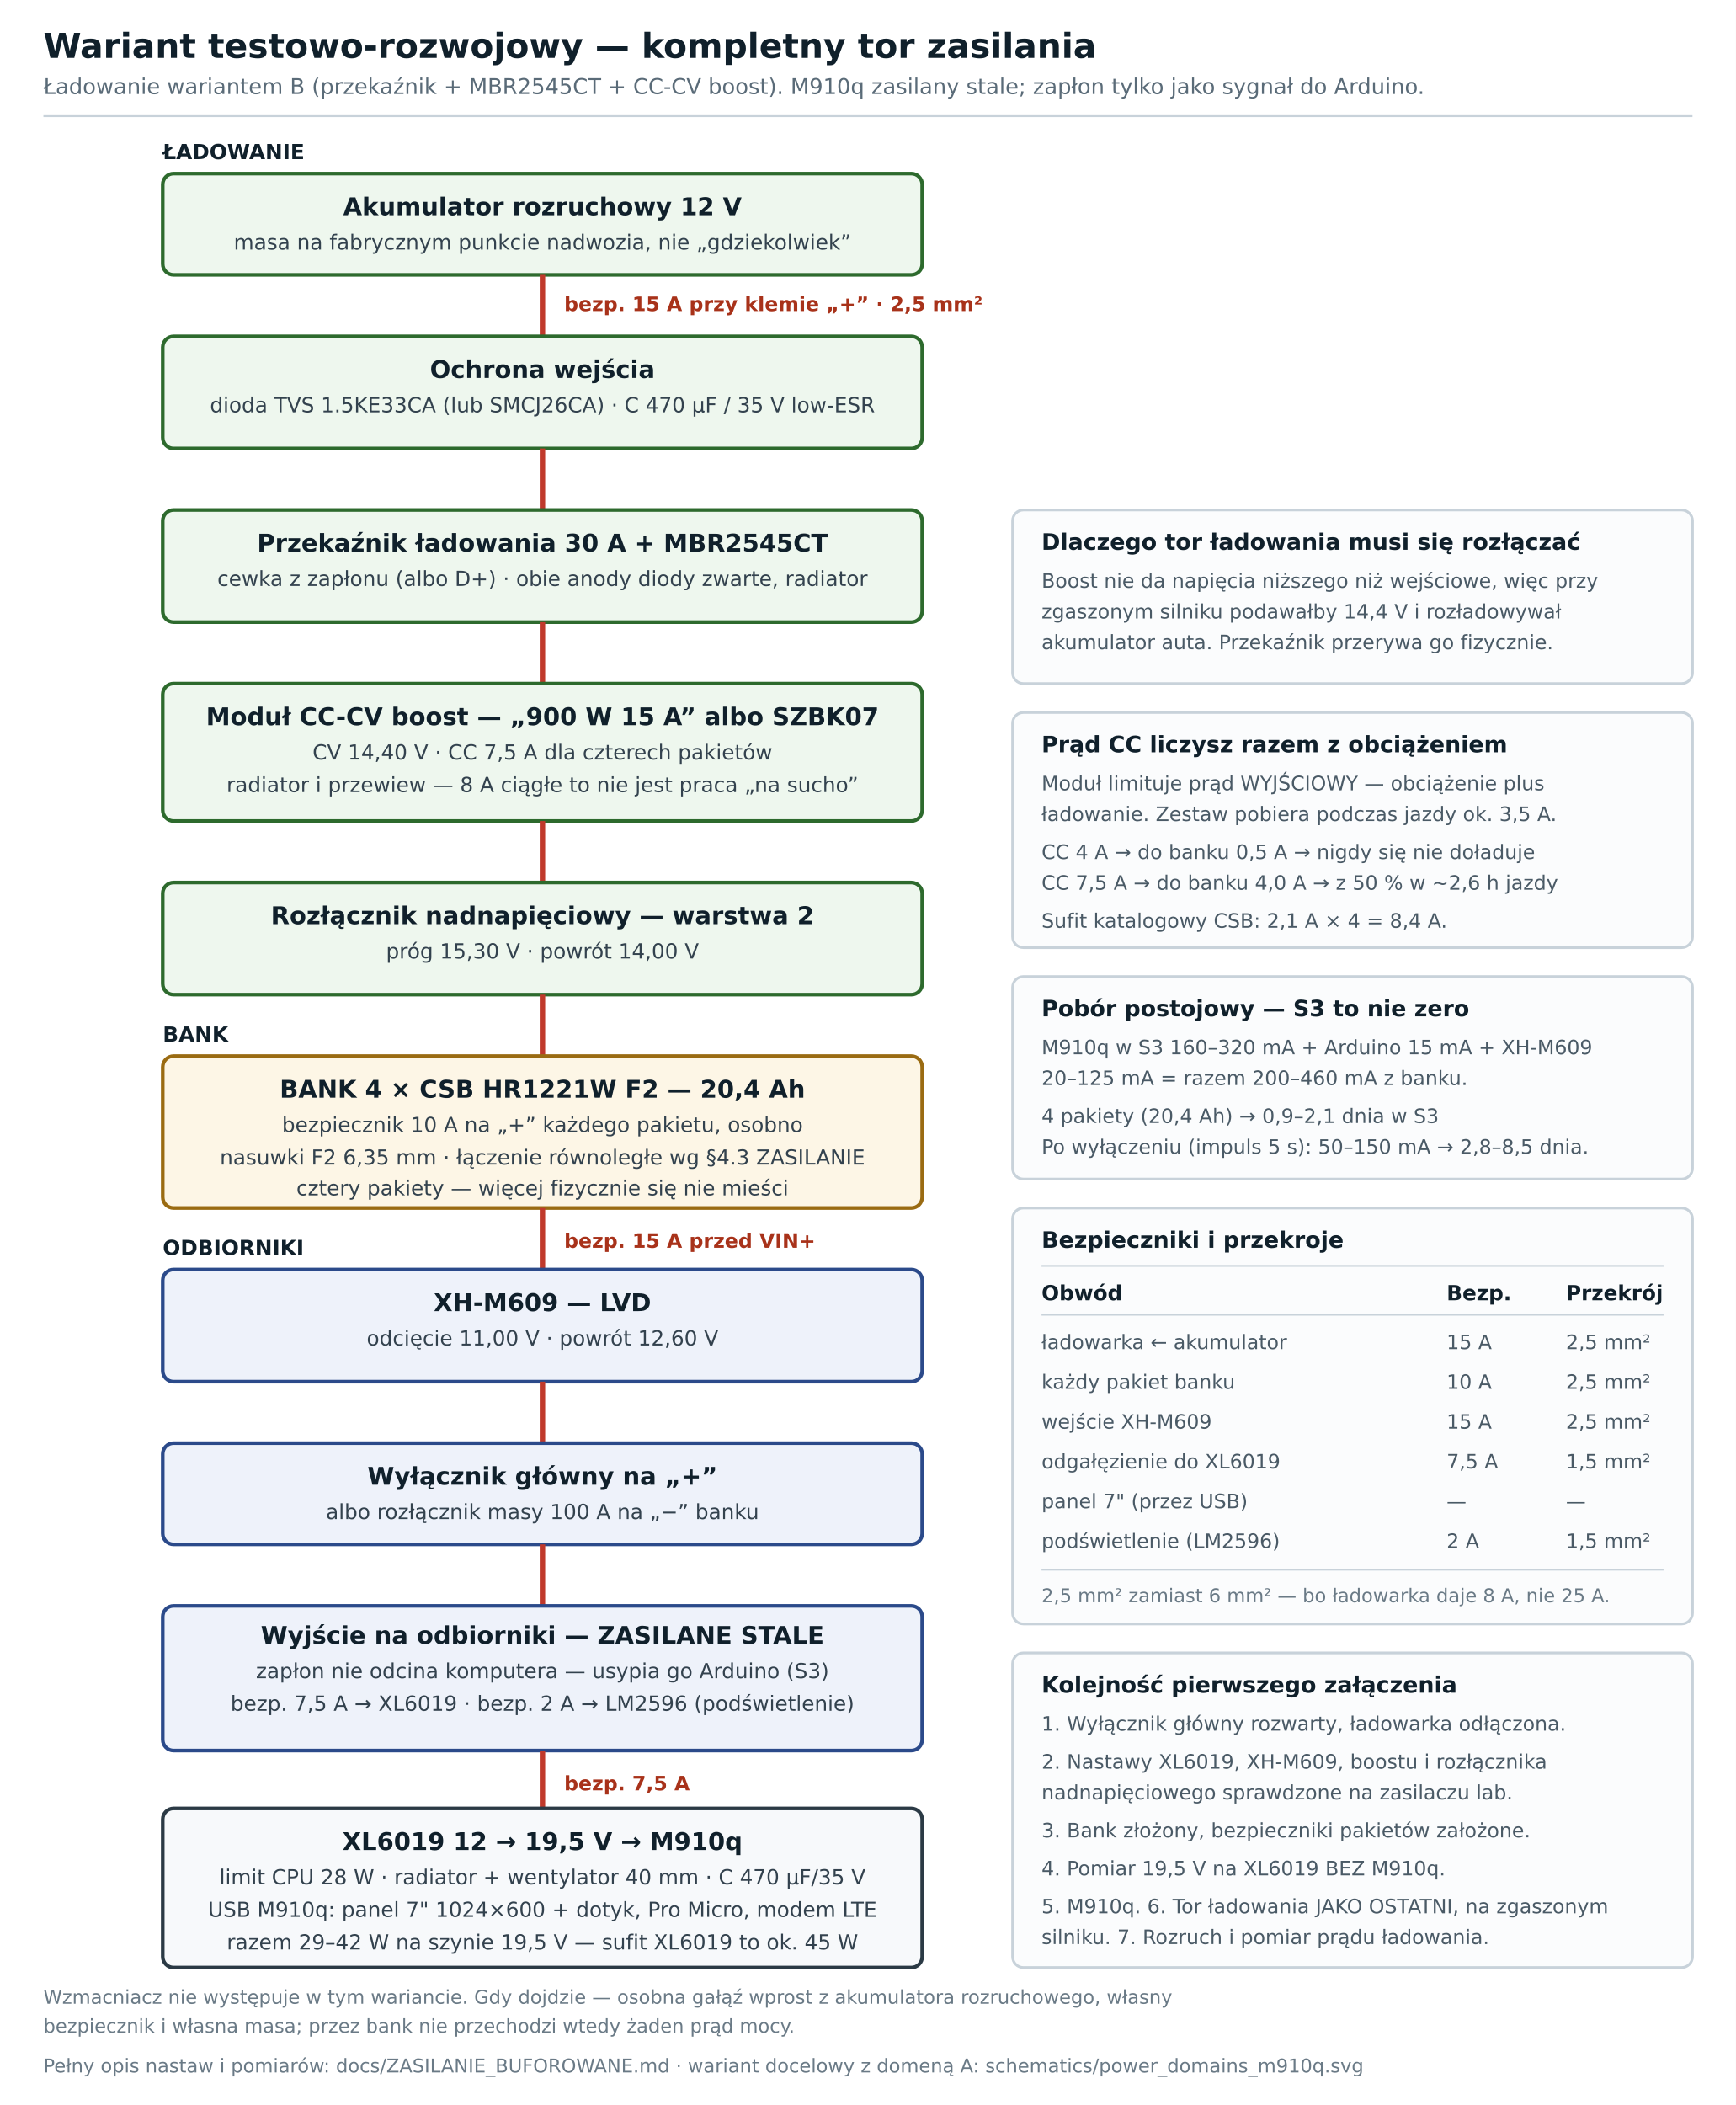
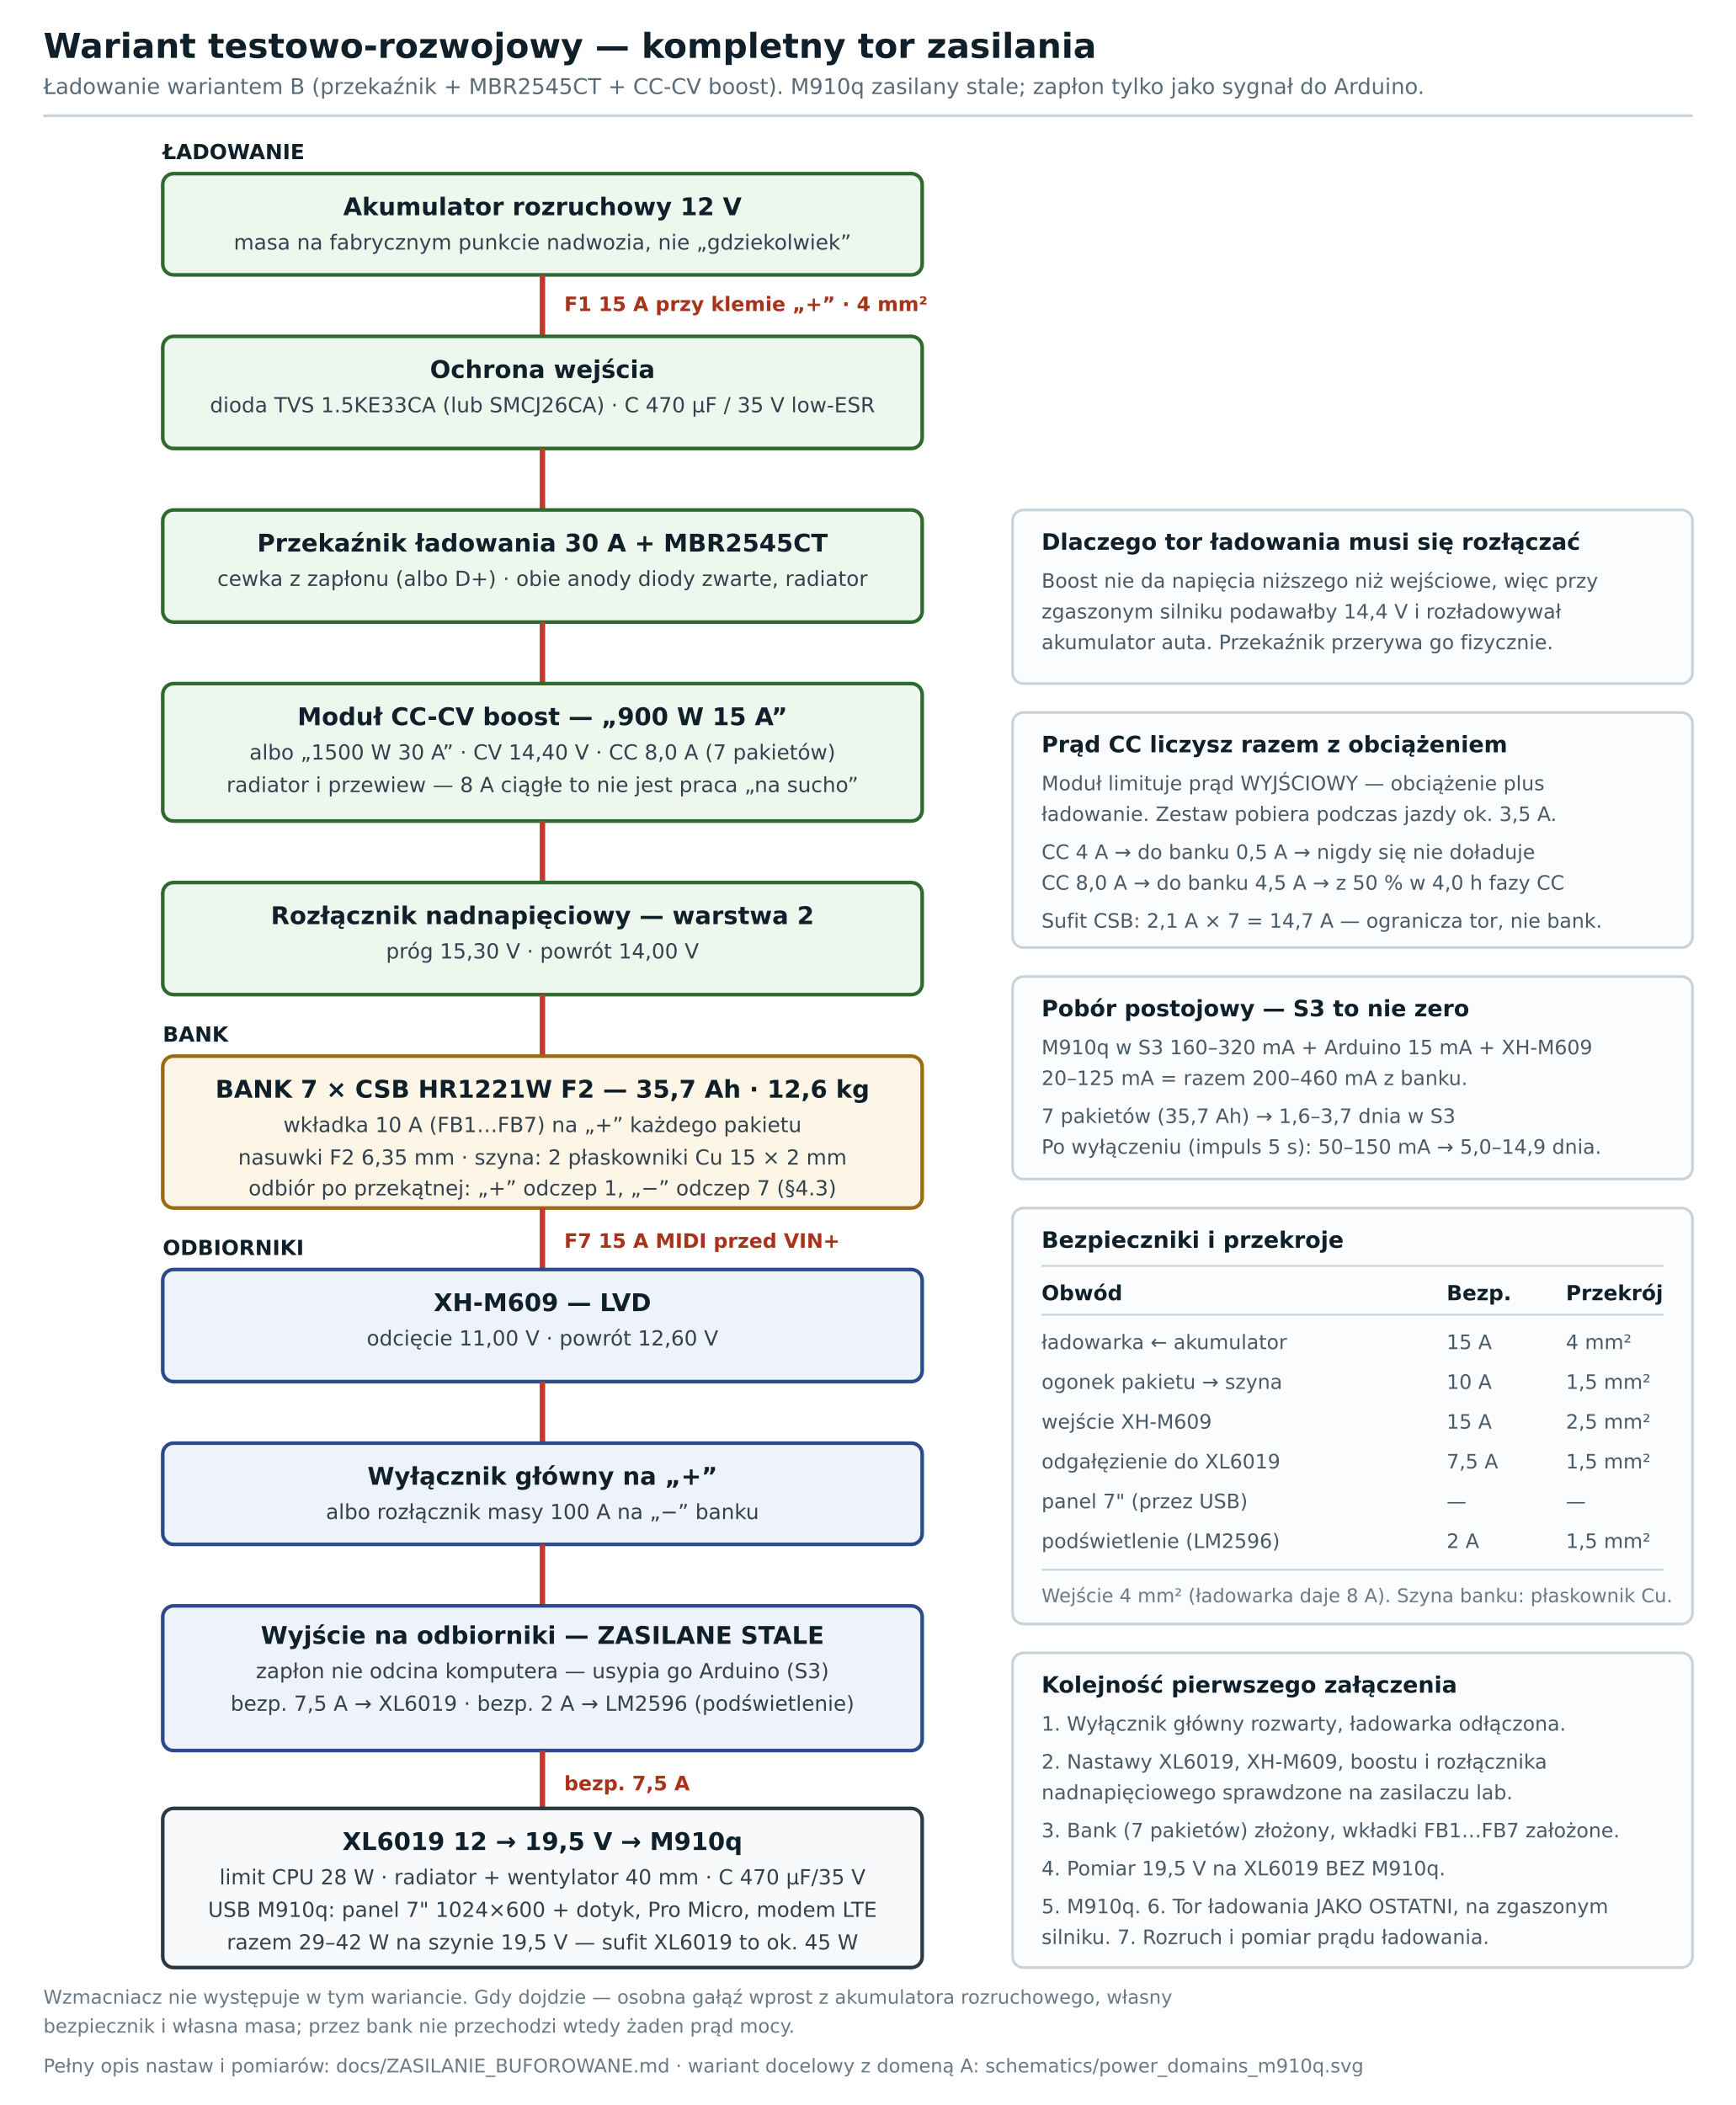
<svg xmlns="http://www.w3.org/2000/svg" width="960" height="1164" viewBox="0 0 960 1164" font-family="DejaVu Sans, Verdana, sans-serif">
  <style>
    .bg   { fill: #ffffff; }
    .box  { fill: #f7f9fb; stroke: #2b3a45; stroke-width: 2; rx: 6; }
    .boxC { fill: #eef7ee; stroke: #2d6a2d; stroke-width: 2; rx: 6; }
    .boxB { fill: #fdf6e6; stroke: #9a6b12; stroke-width: 2; rx: 6; }
    .boxL { fill: #eef2fa; stroke: #2b4a8a; stroke-width: 2; rx: 6; }
    .note { fill: #fbfcfd; stroke: #c8d2da; stroke-width: 1.5; rx: 6; }
    .wire { stroke: #c0392b; stroke-width: 3; fill: none; }
    .ttl  { font-size: 19px; font-weight: bold; fill: #10202b; }
    .sub  { font-size: 12px; fill: #5a6b78; }
    .h    { font-size: 13.5px; font-weight: bold; fill: #10202b; text-anchor: middle; }
    .t    { font-size: 11.5px; fill: #33424e; text-anchor: middle; }
    .tl   { font-size: 11.5px; fill: #33424e; }
    .tb   { font-size: 11.5px; font-weight: bold; fill: #10202b; }
    .nh   { font-size: 12.5px; font-weight: bold; fill: #10202b; }
    .nt   { font-size: 11px; fill: #4a5a66; }
    .fuse { font-size: 11px; font-weight: bold; fill: #a8321a; }
    .foot { font-size: 10.5px; fill: #6a7a86; }
  </style>
  <rect class="bg" x="0" y="0" width="960" height="1164" />
  <text class="ttl" x="24" y="32">Wariant testowo-rozwojowy — kompletny tor zasilania</text>
  <text class="sub" x="24" y="52">Ładowanie wariantem B (przekaźnik + MBR2545CT + CC-CV boost). M910q zasilany stale; zapłon tylko jako sygnał do Arduino.</text>
  <line x1="24" y1="64" x2="936" y2="64" stroke="#c8d2da" stroke-width="1.5" />
  <text class="tb" x="90" y="88" fill="#2d6a2d" font-size="13.5">ŁADOWANIE</text>
  <rect class="boxC" x="90" y="96" width="420" height="56" />
  <text class="h" x="300" y="119">Akumulator rozruchowy 12 V</text>
  <text class="t" x="300" y="138">masa na fabrycznym punkcie nadwozia, nie „gdziekolwiek”</text>
  <path class="wire" d="M300 152 L300 186" />
-   <text class="fuse" x="312" y="172">bezp. 15 A przy klemie „+” · 2,5 mm²</text>
+   <text class="fuse" x="312" y="172">F1 15 A przy klemie „+” · 4 mm²</text>
  <rect class="boxC" x="90" y="186" width="420" height="62" />
  <text class="h" x="300" y="209">Ochrona wejścia</text>
  <text class="t" x="300" y="228">dioda TVS 1.5KE33CA (lub SMCJ26CA) · C 470 µF / 35 V low-ESR</text>
  <path class="wire" d="M300 248 L300 282" />
  <rect class="boxC" x="90" y="282" width="420" height="62" />
  <text class="h" x="300" y="305">Przekaźnik ładowania 30 A + MBR2545CT</text>
  <text class="t" x="300" y="324">cewka z zapłonu (albo D+) · obie anody diody zwarte, radiator</text>
  <path class="wire" d="M300 344 L300 378" />
  <rect class="boxC" x="90" y="378" width="420" height="76" />
-   <text class="h" x="300" y="401">Moduł CC-CV boost — „900 W 15 A” albo SZBK07</text>
-   <text class="t" x="300" y="420">CV 14,40 V · CC 7,5 A dla czterech pakietów</text>
+   <text class="h" x="300" y="401">Moduł CC-CV boost — „900 W 15 A”</text>
+   <text class="t" x="300" y="420">albo „1500 W 30 A” · CV 14,40 V · CC 8,0 A (7 pakietów)</text>
  <text class="t" x="300" y="438">radiator i przewiew — 8 A ciągłe to nie jest praca „na sucho”</text>
  <path class="wire" d="M300 454 L300 488" />
  <rect class="boxC" x="90" y="488" width="420" height="62" />
  <text class="h" x="300" y="511">Rozłącznik nadnapięciowy — warstwa 2</text>
  <text class="t" x="300" y="530">próg 15,30 V · powrót 14,00 V</text>
  <path class="wire" d="M300 550 L300 584" />
  <text class="tb" x="90" y="576" fill="#9a6b12" font-size="13.5">BANK</text>
  <rect class="boxB" x="90" y="584" width="420" height="84" />
-   <text class="h" x="300" y="607">BANK 4 × CSB HR1221W F2 — 20,4 Ah</text>
-   <text class="t" x="300" y="626">bezpiecznik 10 A na „+” każdego pakietu, osobno</text>
-   <text class="t" x="300" y="644">nasuwki F2 6,35 mm · łączenie równoległe wg §4.3 ZASILANIE</text>
-   <text class="t" x="300" y="661">cztery pakiety — więcej fizycznie się nie mieści</text>
+   <text class="h" x="300" y="607">BANK 7 × CSB HR1221W F2 — 35,7 Ah · 12,6 kg</text>
+   <text class="t" x="300" y="626">wkładka 10 A (FB1…FB7) na „+” każdego pakietu</text>
+   <text class="t" x="300" y="644">nasuwki F2 6,35 mm · szyna: 2 płaskowniki Cu 15 × 2 mm</text>
+   <text class="t" x="300" y="661">odbiór po przekątnej: „+” odczep 1, „−” odczep 7 (§4.3)</text>
  <path class="wire" d="M300 668 L300 702" />
-   <text class="fuse" x="312" y="690">bezp. 15 A przed VIN+</text>
+   <text class="fuse" x="312" y="690">F7 15 A MIDI przed VIN+</text>
  <text class="tb" x="90" y="694" fill="#2b4a8a" font-size="13.5">ODBIORNIKI</text>
  <rect class="boxL" x="90" y="702" width="420" height="62" />
  <text class="h" x="300" y="725">XH-M609 — LVD</text>
  <text class="t" x="300" y="744">odcięcie 11,00 V · powrót 12,60 V</text>
  <path class="wire" d="M300 764 L300 798" />
  <rect class="boxL" x="90" y="798" width="420" height="56" />
  <text class="h" x="300" y="821">Wyłącznik główny na „+”</text>
  <text class="t" x="300" y="840">albo rozłącznik masy 100 A na „−” banku</text>
  <path class="wire" d="M300 854 L300 888" />
  <rect class="boxL" x="90" y="888" width="420" height="80" />
  <text class="h" x="300" y="909">Wyjście na odbiorniki — ZASILANE STALE</text>
  <text class="t" x="300" y="928">zapłon nie odcina komputera — usypia go Arduino (S3)</text>
  <text class="t" x="300" y="946">bezp. 7,5 A → XL6019 · bezp. 2 A → LM2596 (podświetlenie)</text>
  <path class="wire" d="M300 968 L300 1000" />
  <text class="fuse" x="312" y="990">bezp. 7,5 A</text>
  <rect class="box" x="90" y="1000" width="420" height="88" />
  <text class="h" x="300" y="1023">XL6019 12 → 19,5 V → M910q</text>
  <text class="t" x="300" y="1042">limit CPU 28 W · radiator + wentylator 40 mm · C 470 µF/35 V</text>
  <text class="t" x="300" y="1060">USB M910q: panel 7" 1024×600 + dotyk, Pro Micro, modem LTE</text>
  <text class="t" x="300" y="1078">razem 29–42 W na szynie 19,5 V — sufit XL6019 to ok. 45 W</text>
  <rect class="note" x="560" y="282" width="376" height="96" />
  <text class="nh" x="576" y="304">Dlaczego tor ładowania musi się rozłączać</text>
  <text class="nt" x="576" y="325">Boost nie da napięcia niższego niż wejściowe, więc przy</text>
  <text class="nt" x="576" y="342">zgaszonym silniku podawałby 14,4 V i rozładowywał</text>
  <text class="nt" x="576" y="359">akumulator auta. Przekaźnik przerywa go fizycznie.</text>
  <rect class="note" x="560" y="394" width="376" height="130" />
  <text class="nh" x="576" y="416">Prąd CC liczysz razem z obciążeniem</text>
  <text class="nt" x="576" y="437">Moduł limituje prąd WYJŚCIOWY — obciążenie plus</text>
  <text class="nt" x="576" y="454">ładowanie. Zestaw pobiera podczas jazdy ok. 3,5 A.</text>
  <text class="nt" x="576" y="475">CC 4 A  →  do banku 0,5 A  →  nigdy się nie doładuje</text>
-   <text class="nt" x="576" y="492">CC 7,5 A →  do banku 4,0 A  →  z 50 % w ~2,6 h jazdy</text>
-   <text class="nt" x="576" y="513">Sufit katalogowy CSB: 2,1 A × 4 = 8,4 A.</text>
+   <text class="nt" x="576" y="492">CC 8,0 A →  do banku 4,5 A  →  z 50 % w 4,0 h fazy CC</text>
+   <text class="nt" x="576" y="513">Sufit CSB: 2,1 A × 7 = 14,7 A — ogranicza tor, nie bank.</text>
  <rect class="note" x="560" y="540" width="376" height="112" />
  <text class="nh" x="576" y="562">Pobór postojowy — S3 to nie zero</text>
  <text class="nt" x="576" y="583">M910q w S3 160–320 mA + Arduino 15 mA + XH-M609</text>
  <text class="nt" x="576" y="600">20–125 mA  =  razem 200–460 mA z banku.</text>
-   <text class="nt" x="576" y="621">4 pakiety (20,4 Ah) → 0,9–2,1 dnia w S3</text>
-   <text class="nt" x="576" y="638">Po wyłączeniu (impuls 5 s): 50–150 mA → 2,8–8,5 dnia.</text>
+   <text class="nt" x="576" y="621">7 pakietów (35,7 Ah) → 1,6–3,7 dnia w S3</text>
+   <text class="nt" x="576" y="638">Po wyłączeniu (impuls 5 s): 50–150 mA → 5,0–14,9 dnia.</text>
  <rect class="note" x="560" y="668" width="376" height="230" />
  <text class="nh" x="576" y="690">Bezpieczniki i przekroje</text>
  <line x1="576" y1="700" x2="920" y2="700" stroke="#c8d2da" />
  <text class="tb" x="576" y="719">Obwód</text>
  <text class="tb" x="800" y="719">Bezp.</text>
  <text class="tb" x="866" y="719">Przekrój</text>
  <line x1="576" y1="727" x2="920" y2="727" stroke="#c8d2da" />
  <text class="nt" x="576" y="746">ładowarka ← akumulator</text>
  <text class="nt" x="800" y="746">15 A</text>
-   <text class="nt" x="866" y="746">2,5 mm²</text>
-   <text class="nt" x="576" y="768">każdy pakiet banku</text>
+   <text class="nt" x="866" y="746">4 mm²</text>
+   <text class="nt" x="576" y="768">ogonek pakietu → szyna</text>
  <text class="nt" x="800" y="768">10 A</text>
-   <text class="nt" x="866" y="768">2,5 mm²</text>
+   <text class="nt" x="866" y="768">1,5 mm²</text>
  <text class="nt" x="576" y="790">wejście XH-M609</text>
  <text class="nt" x="800" y="790">15 A</text>
  <text class="nt" x="866" y="790">2,5 mm²</text>
  <text class="nt" x="576" y="812">odgałęzienie do XL6019</text>
  <text class="nt" x="800" y="812">7,5 A</text>
  <text class="nt" x="866" y="812">1,5 mm²</text>
  <text class="nt" x="576" y="834">panel 7" (przez USB)</text>
  <text class="nt" x="800" y="834">—</text>
  <text class="nt" x="866" y="834">—</text>
  <text class="nt" x="576" y="856">podświetlenie (LM2596)</text>
  <text class="nt" x="800" y="856">2 A</text>
  <text class="nt" x="866" y="856">1,5 mm²</text>
  <line x1="576" y1="868" x2="920" y2="868" stroke="#c8d2da" />
-   <text class="foot" x="576" y="886">2,5 mm² zamiast 6 mm² — bo ładowarka daje 8 A, nie 25 A.</text>
+   <text class="foot" x="576" y="886">Wejście 4 mm² (ładowarka daje 8 A). Szyna banku: płaskownik Cu.</text>
  <rect class="note" x="560" y="914" width="376" height="174" />
  <text class="nh" x="576" y="936">Kolejność pierwszego załączenia</text>
  <text class="nt" x="576" y="957">1. Wyłącznik główny rozwarty, ładowarka odłączona.</text>
  <text class="nt" x="576" y="978">2. Nastawy XL6019, XH-M609, boostu i rozłącznika</text>
  <text class="nt" x="576" y="995">    nadnapięciowego sprawdzone na zasilaczu lab.</text>
-   <text class="nt" x="576" y="1016">3. Bank złożony, bezpieczniki pakietów założone.</text>
+   <text class="nt" x="576" y="1016">3. Bank (7 pakietów) złożony, wkładki FB1…FB7 założone.</text>
  <text class="nt" x="576" y="1037">4. Pomiar 19,5 V na XL6019 BEZ M910q.</text>
  <text class="nt" x="576" y="1058">5. M910q. 6. Tor ładowania JAKO OSTATNI, na zgaszonym</text>
  <text class="nt" x="576" y="1075">    silniku. 7. Rozruch i pomiar prądu ładowania.</text>
  <text class="foot" x="24" y="1108">Wzmacniacz nie występuje w tym wariancie. Gdy dojdzie — osobna gałąź wprost z akumulatora rozruchowego, własny</text>
  <text class="foot" x="24" y="1124">bezpiecznik i własna masa; przez bank nie przechodzi wtedy żaden prąd mocy.</text>
  <text class="foot" x="24" y="1146">Pełny opis nastaw i pomiarów: docs/ZASILANIE_BUFOROWANE.md · wariant docelowy z domeną A: schematics/power_domains_m910q.svg</text>
</svg>
